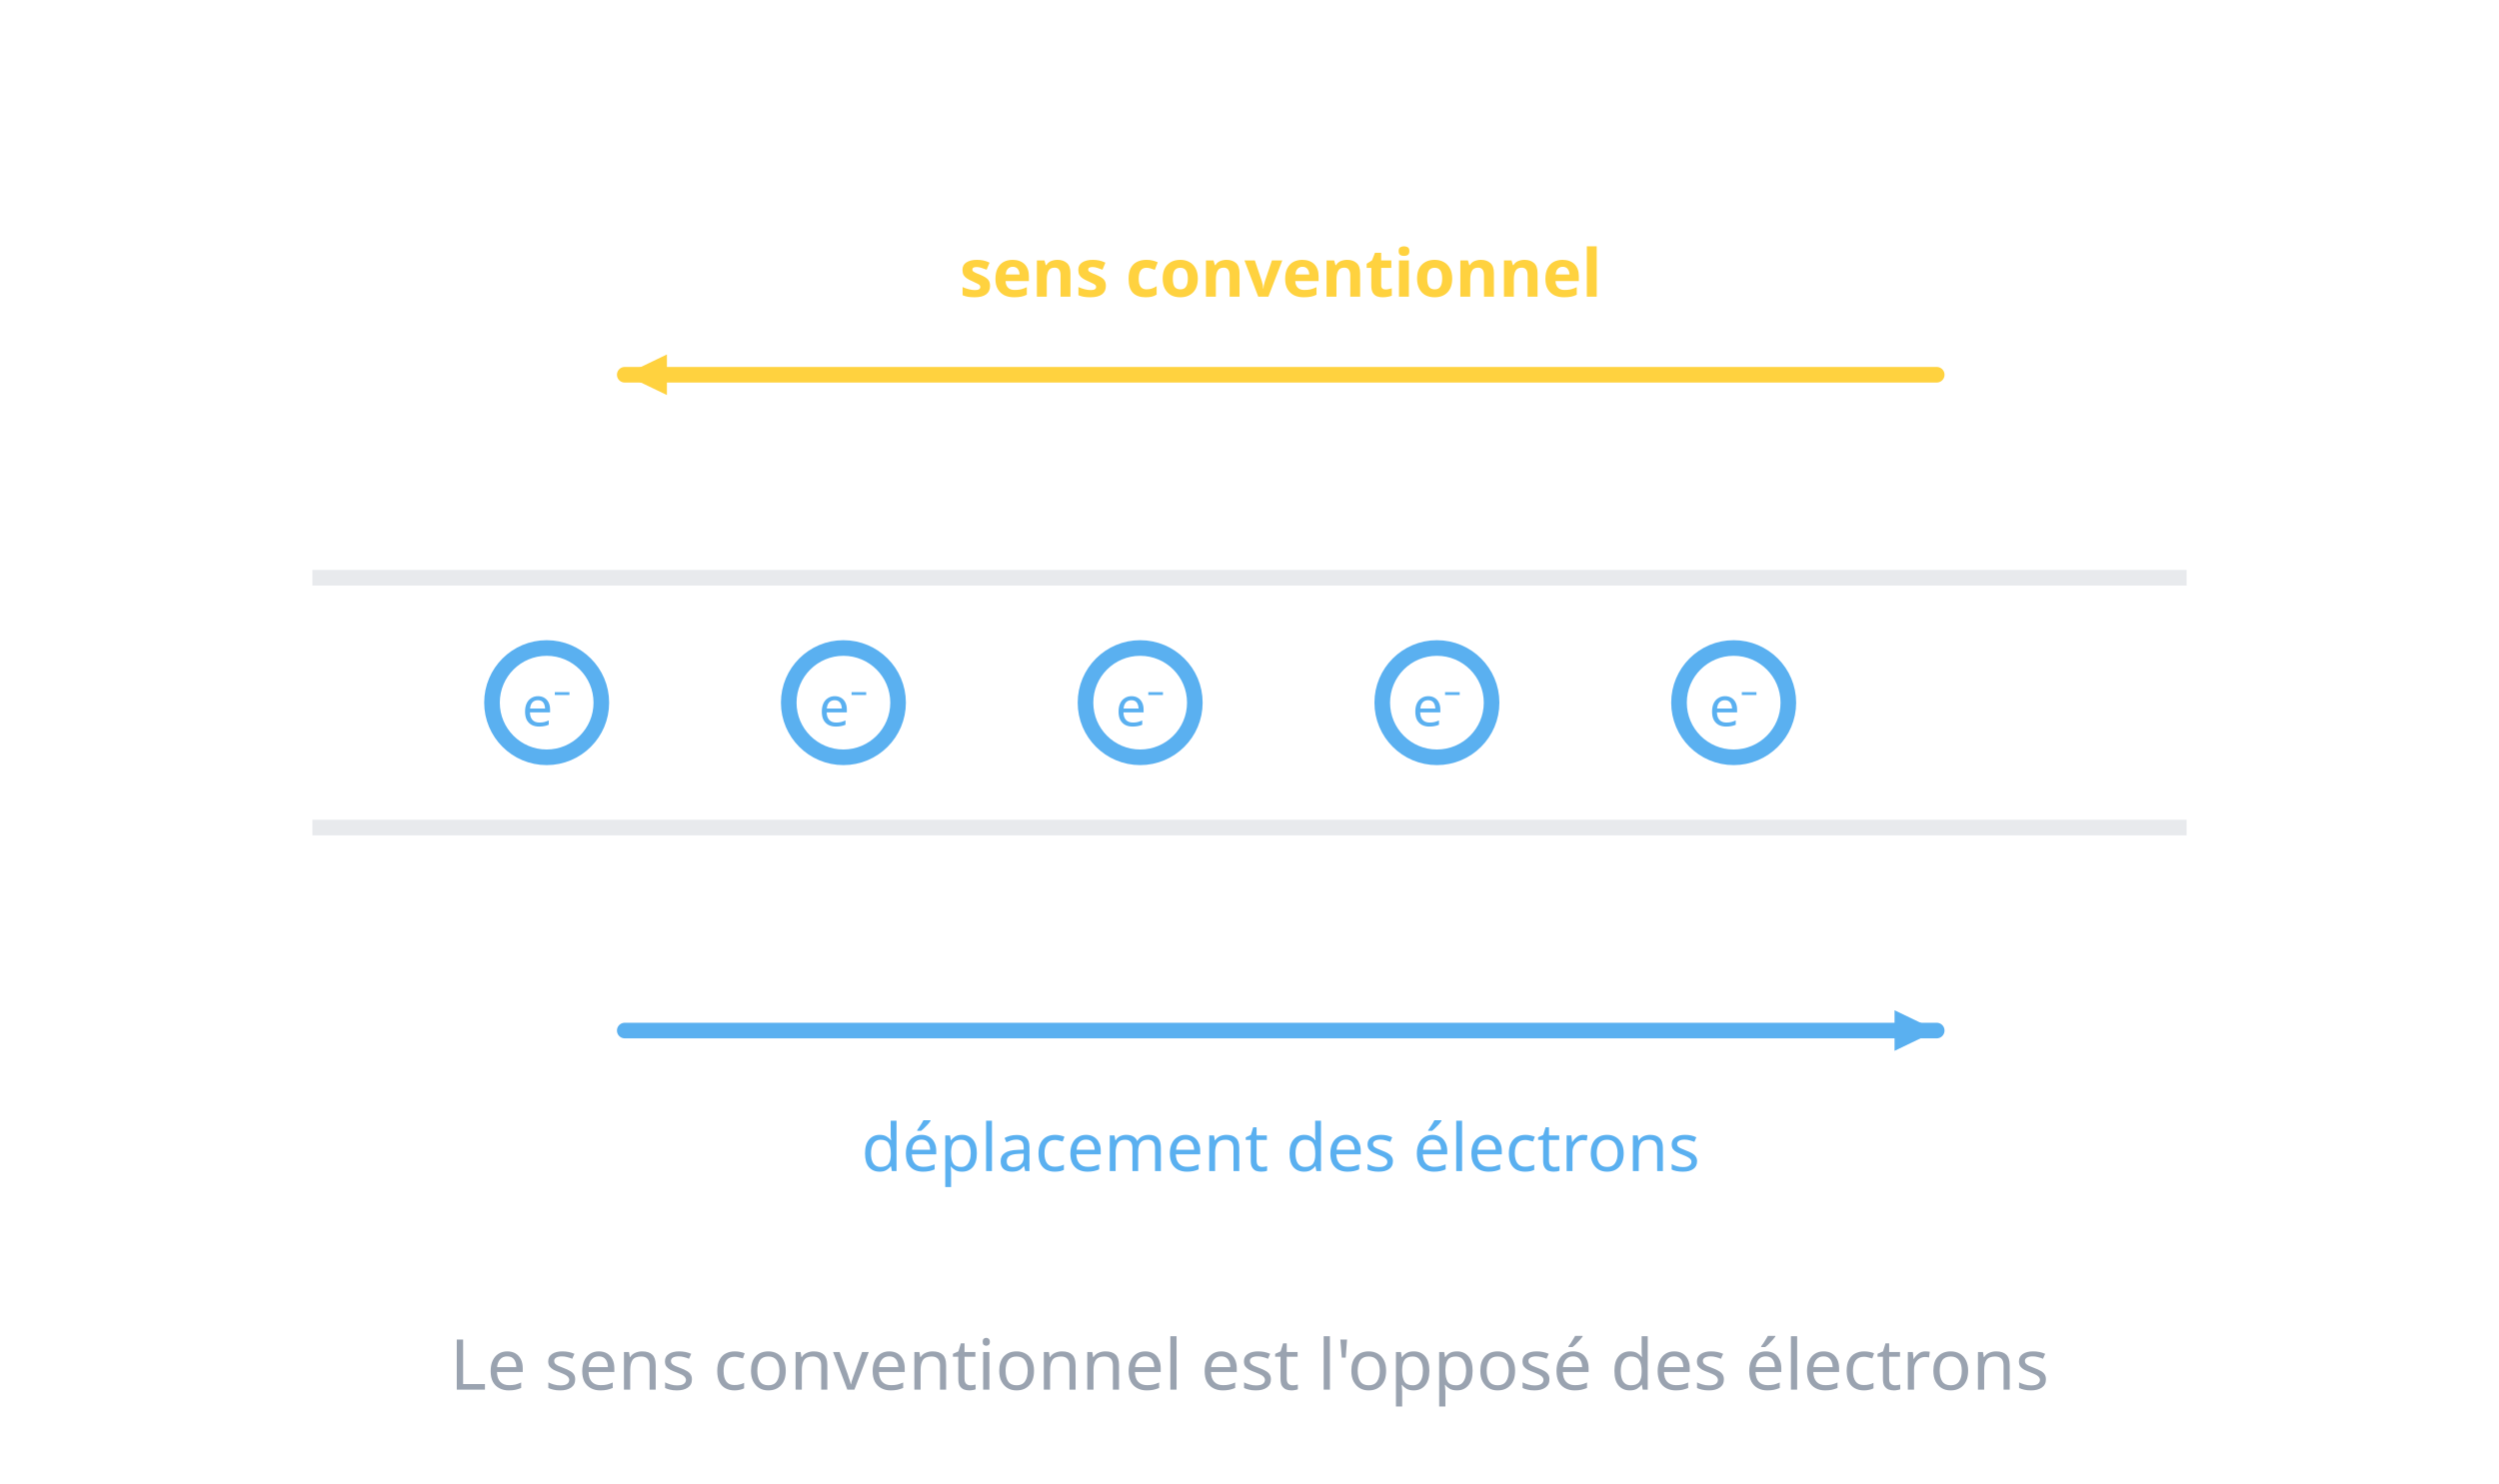
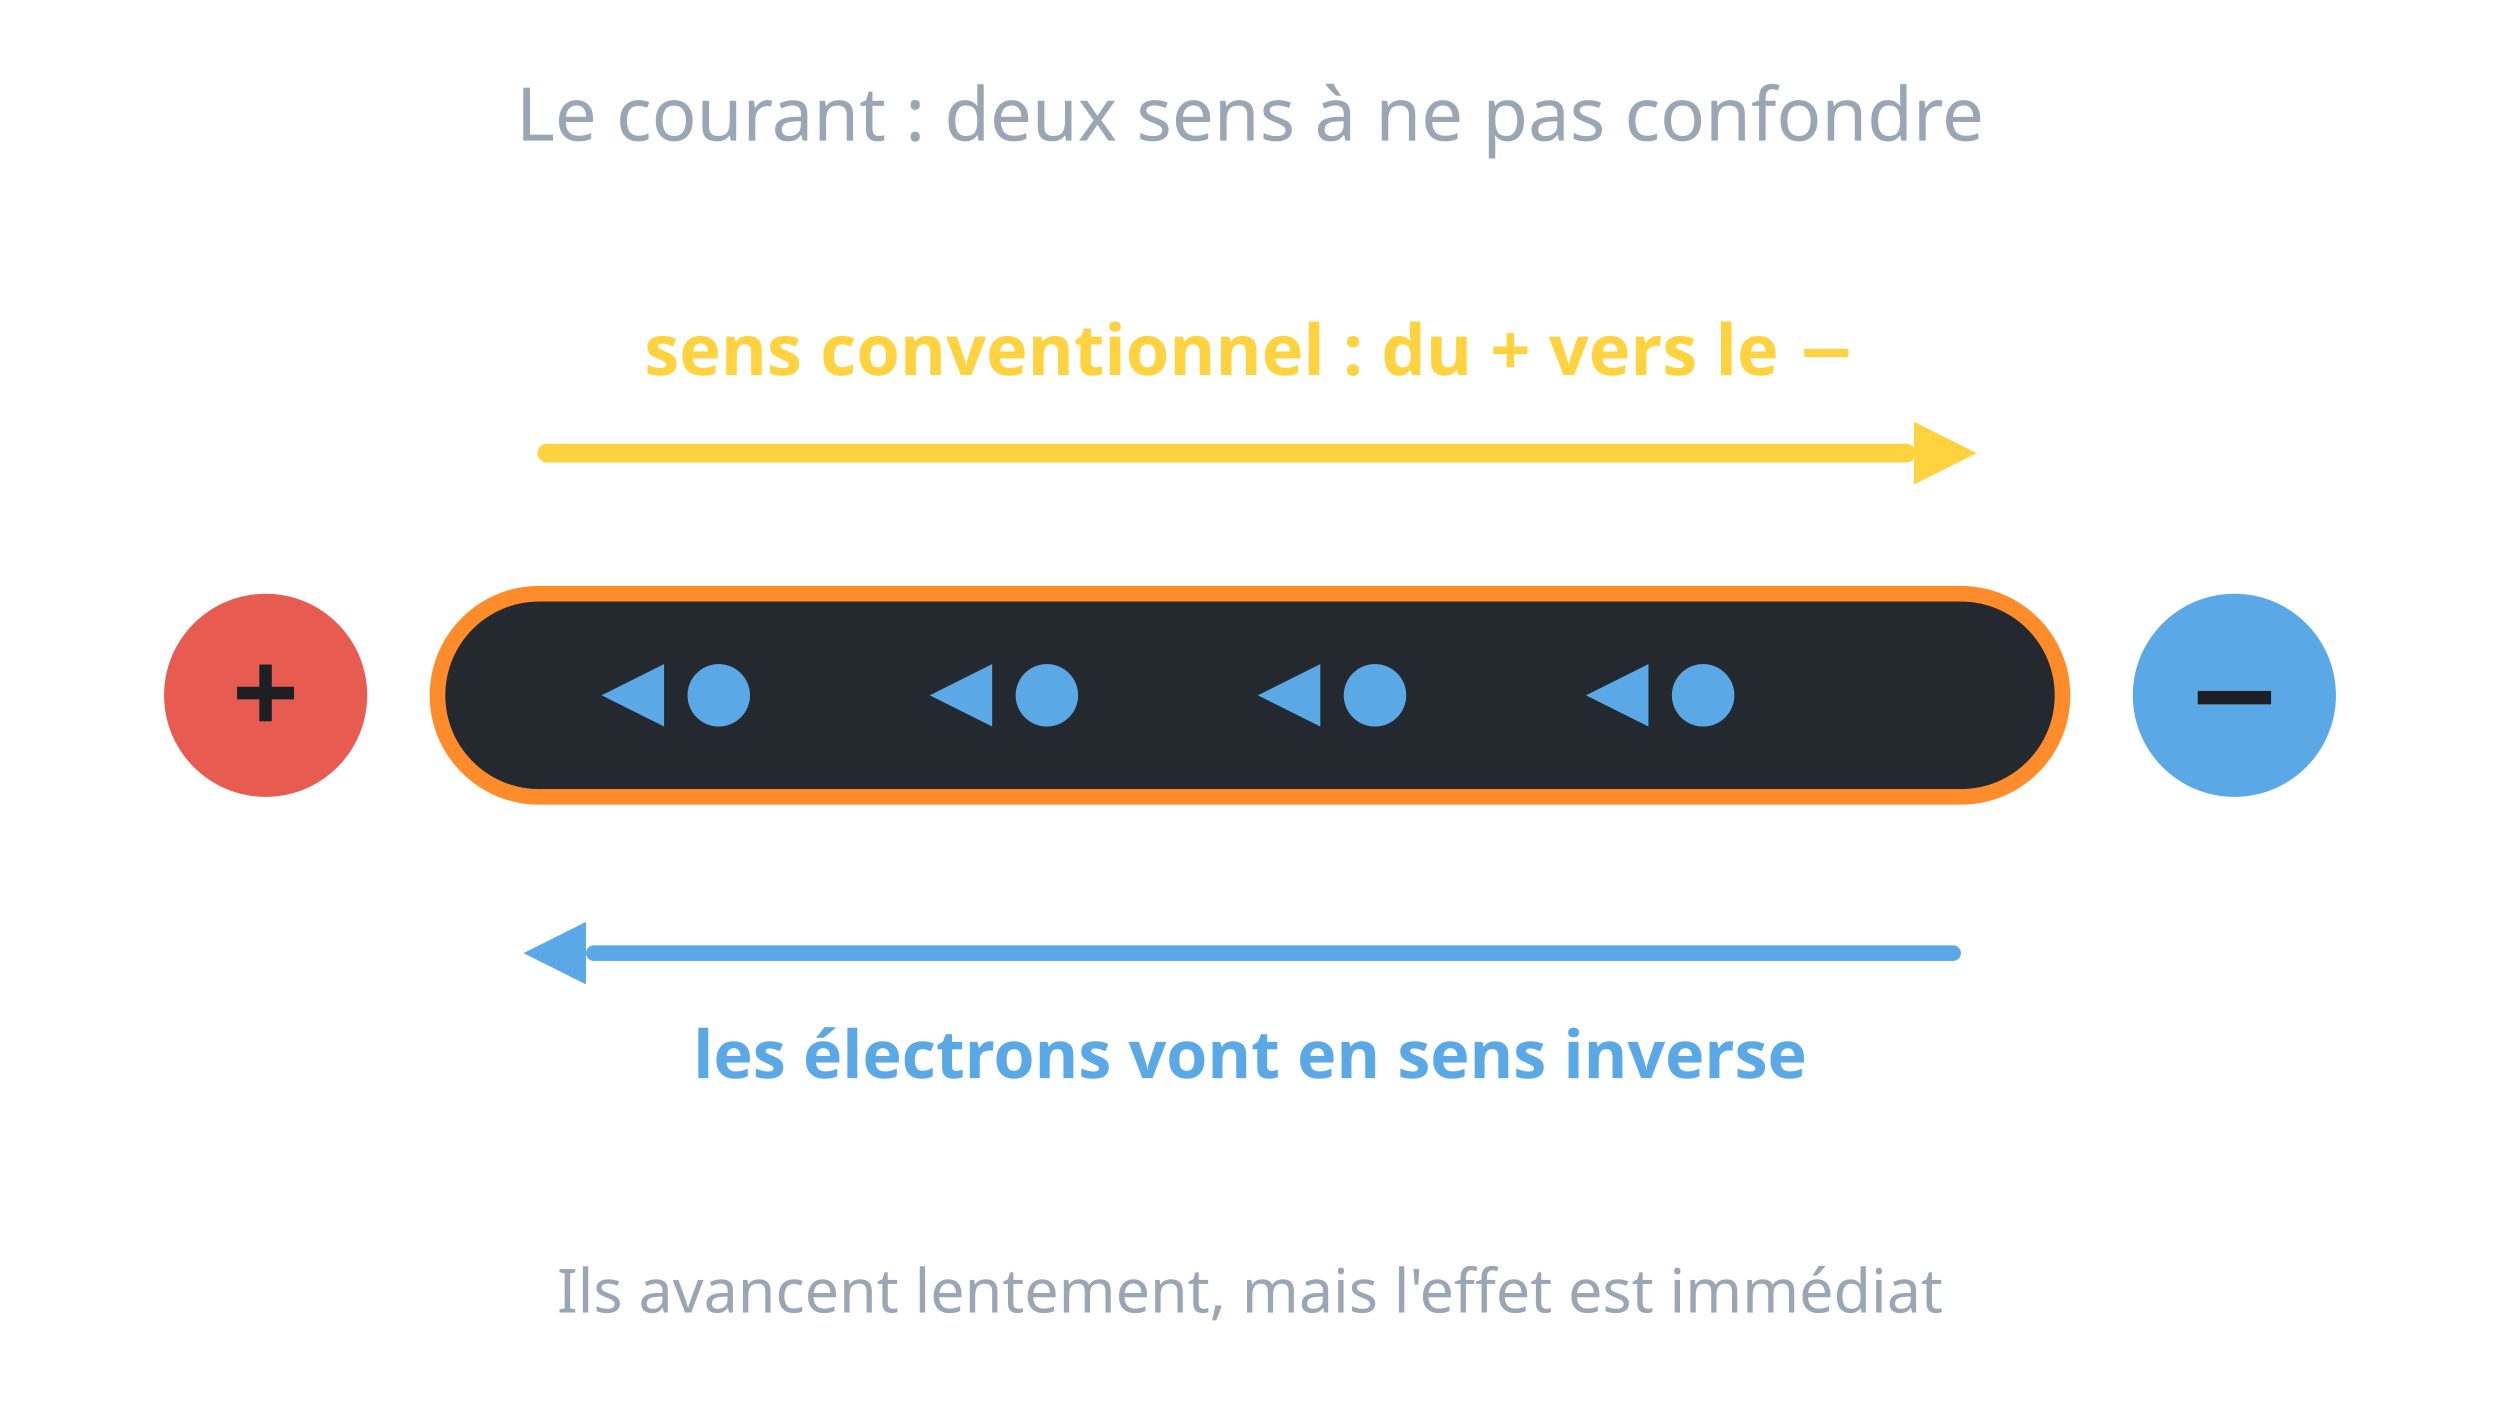
- <svg xmlns="http://www.w3.org/2000/svg" viewBox="0 0 320 190" font-family="'Segoe UI',system-ui,sans-serif">
-   <line x1="40" y1="74" x2="280" y2="74" stroke="#e8eaed" stroke-width="2" />
-   <line x1="40" y1="106" x2="280" y2="106" stroke="#e8eaed" stroke-width="2" />
-   <circle cx="70" cy="90" r="7" fill="none" stroke="#5ab0f0" stroke-width="2" />
-   <text x="70" y="93" text-anchor="middle" font-size="7" fill="#5ab0f0">e⁻</text>
-   <circle cx="108" cy="90" r="7" fill="none" stroke="#5ab0f0" stroke-width="2" />
-   <text x="108" y="93" text-anchor="middle" font-size="7" fill="#5ab0f0">e⁻</text>
-   <circle cx="146" cy="90" r="7" fill="none" stroke="#5ab0f0" stroke-width="2" />
-   <text x="146" y="93" text-anchor="middle" font-size="7" fill="#5ab0f0">e⁻</text>
-   <circle cx="184" cy="90" r="7" fill="none" stroke="#5ab0f0" stroke-width="2" />
-   <text x="184" y="93" text-anchor="middle" font-size="7" fill="#5ab0f0">e⁻</text>
-   <circle cx="222" cy="90" r="7" fill="none" stroke="#5ab0f0" stroke-width="2" />
-   <text x="222" y="93" text-anchor="middle" font-size="7" fill="#5ab0f0">e⁻</text>
-   <line x1="248" y1="48" x2="80" y2="48" stroke="#ffd23f" stroke-width="2" stroke-linecap="round" />
-   <polygon points="80,48 85.4,45.4 85.4,50.6" fill="#ffd23f" />
-   <text x="164" y="38" text-anchor="middle" font-size="8.5" fill="#ffd23f" font-weight="bold">sens conventionnel</text>
-   <line x1="80" y1="132" x2="248" y2="132" stroke="#5ab0f0" stroke-width="2" stroke-linecap="round" />
-   <polygon points="248,132 242.6,134.6 242.6,129.4" fill="#5ab0f0" />
-   <text x="164" y="150" text-anchor="middle" font-size="8.5" fill="#5ab0f0" font-weight="normal">déplacement des électrons</text>
-   <text x="160" y="178" text-anchor="middle" font-size="9" fill="#9aa3b0">Le sens conventionnel est l'opposé des électrons</text>
+ <svg xmlns="http://www.w3.org/2000/svg" viewBox="0 0 320 180" font-family="'Segoe UI',system-ui,sans-serif" role="img" aria-label="Le sens conventionnel du courant va du plus vers le moins ; les électrons circulent en sens inverse, du moins vers le plus">
+   <text x="160" y="18" text-anchor="middle" font-size="9.5" fill="#9aa6b3" font-weight="normal">Le courant : deux sens à ne pas confondre</text>
+   <rect x="56" y="76" width="208" height="26" rx="13" fill="#24282f" stroke="#ff8c2b" stroke-width="2" />
+   <circle cx="34" cy="89" r="13" fill="#e85b50" />
+   <circle cx="286" cy="89" r="13" fill="#5aa9e6" />
+   <text x="34" y="94" text-anchor="middle" font-size="15" fill="#1c1f24" font-weight="bold">+</text>
+   <text x="286" y="94" text-anchor="middle" font-size="15" fill="#1c1f24" font-weight="bold">−</text>
+   <circle cx="92" cy="89" r="4" fill="#5aa9e6" />
+   <polygon points="77,89 85,85 85,93" fill="#5aa9e6" />
+   <circle cx="134" cy="89" r="4" fill="#5aa9e6" />
+   <polygon points="119,89 127,85 127,93" fill="#5aa9e6" />
+   <circle cx="176" cy="89" r="4" fill="#5aa9e6" />
+   <polygon points="161,89 169,85 169,93" fill="#5aa9e6" />
+   <circle cx="218" cy="89" r="4" fill="#5aa9e6" />
+   <polygon points="203,89 211,85 211,93" fill="#5aa9e6" />
+   <polyline points="70,58 244,58" fill="none" stroke="#ffd23f" stroke-width="2.4" stroke-linecap="round" stroke-linejoin="round" />
+   <polygon points="253,58 245,54 245,62" fill="#ffd23f" />
+   <text x="160" y="48" text-anchor="middle" font-size="9" fill="#ffd23f" font-weight="bold">sens conventionnel : du + vers le −</text>
+   <polyline points="250,122 76,122" fill="none" stroke="#5aa9e6" stroke-width="2" stroke-linecap="round" stroke-linejoin="round" />
+   <polygon points="67,122 75,118 75,126" fill="#5aa9e6" />
+   <text x="160" y="138" text-anchor="middle" font-size="8.5" fill="#5aa9e6" font-weight="bold">les électrons vont en sens inverse</text>
+   <text x="160" y="168" text-anchor="middle" font-size="7.8" fill="#9aa6b3" font-weight="normal">Ils avancent lentement, mais l'effet est immédiat</text>
</svg>
